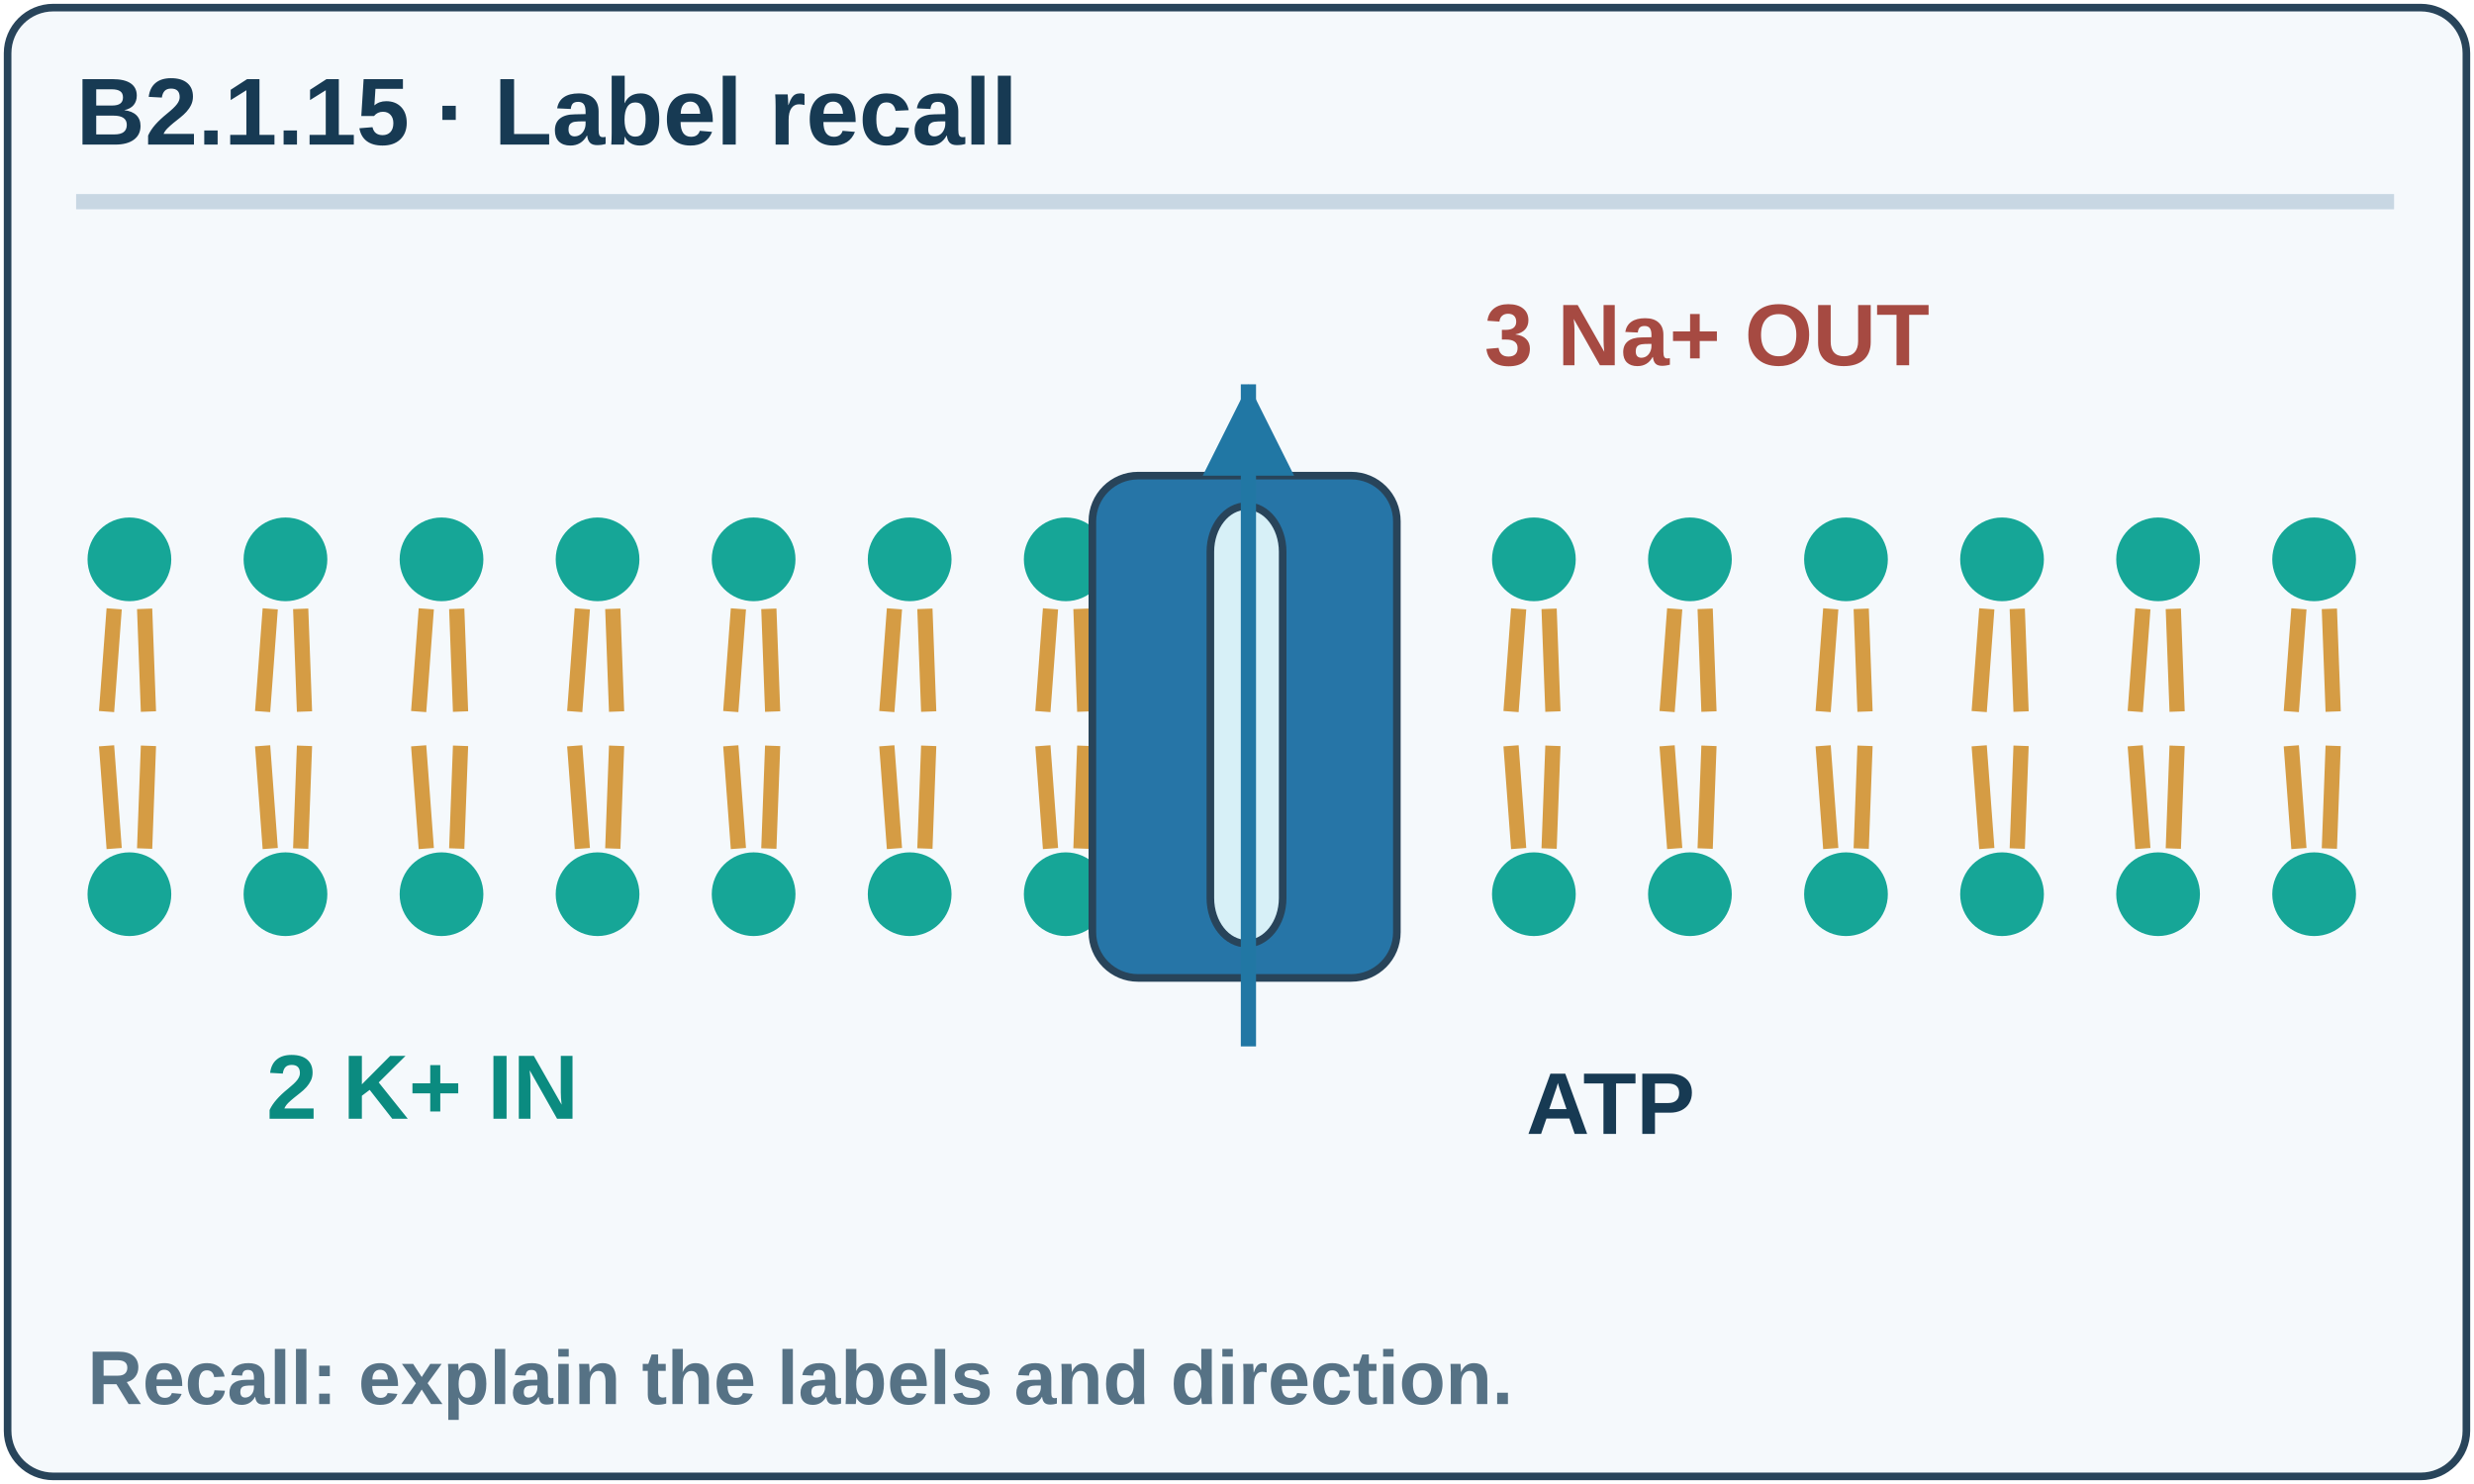
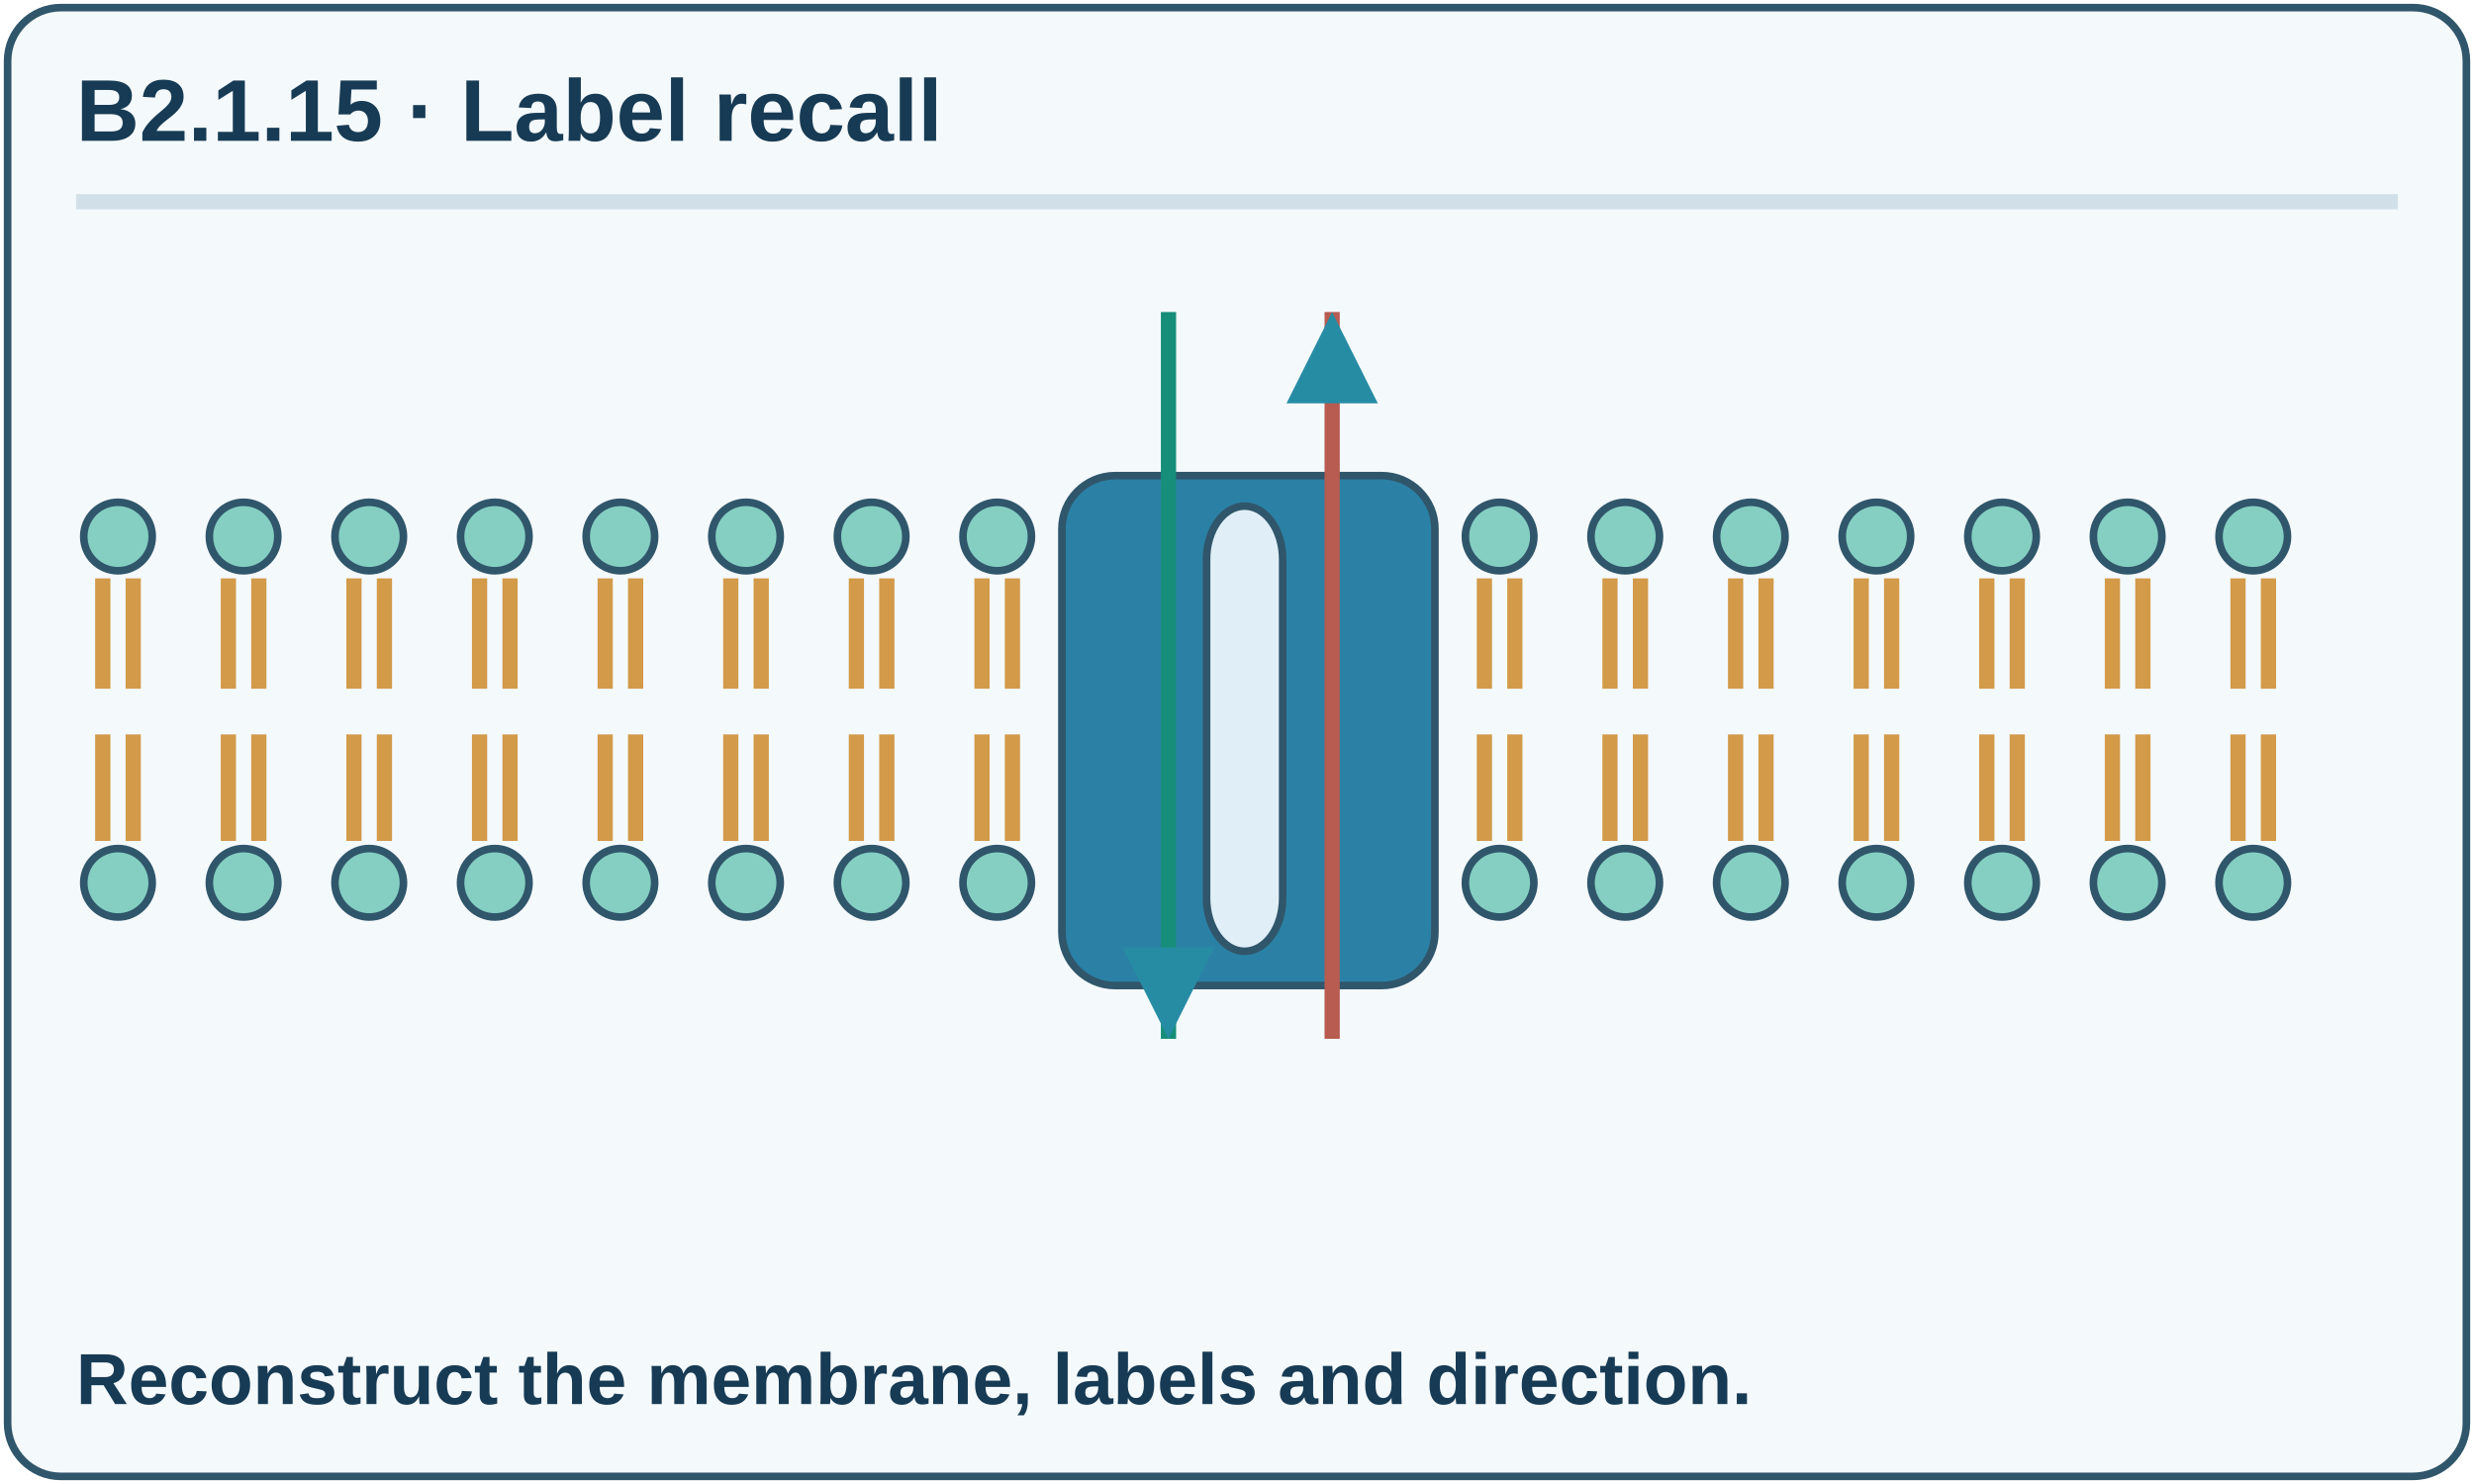
- <svg xmlns="http://www.w3.org/2000/svg" viewBox="0 0 650 390" role="img" aria-labelledby="title desc">
+ <svg xmlns="http://www.w3.org/2000/svg" viewBox="0 0 650 390" role="img" aria-labelledby="title">
  <defs>
    <marker id="tip" markerWidth="7" markerHeight="7" refX="6" refY="3" orient="auto">
-       <path d="M0 0 L6 3 L0 6" fill="#2177a4" />
+       <path d="M0 0 L6 3 L0 6" fill="#268ca4" />
    </marker>
  </defs>
-   <rect x="2" y="2" width="646" height="386" rx="12" fill="#f5f9fc" stroke="#28445a" stroke-width="2" />
-   <text x="20" y="38" font-size="25" fill="#173a53" font-family="Arial,sans-serif" font-weight="600">B2.1.15 · Label recall</text>
-   <line x1="20" y1="53" x2="629" y2="53" stroke="#c8d7e3" stroke-width="4" />
-   <circle cx="34" cy="147" r="11" fill="#16a697" />
-   <circle cx="34" cy="235" r="11" fill="#16a697" />
-   <line x1="30" y1="160" x2="28" y2="187" stroke="#d59c44" stroke-width="4" />
-   <line x1="38" y1="160" x2="39" y2="187" stroke="#d59c44" stroke-width="4" />
-   <line x1="28" y1="196" x2="30" y2="223" stroke="#d59c44" stroke-width="4" />
-   <line x1="39" y1="196" x2="38" y2="223" stroke="#d59c44" stroke-width="4" />
-   <circle cx="75" cy="147" r="11" fill="#16a697" />
-   <circle cx="75" cy="235" r="11" fill="#16a697" />
-   <line x1="71" y1="160" x2="69" y2="187" stroke="#d59c44" stroke-width="4" />
-   <line x1="79" y1="160" x2="80" y2="187" stroke="#d59c44" stroke-width="4" />
-   <line x1="69" y1="196" x2="71" y2="223" stroke="#d59c44" stroke-width="4" />
-   <line x1="80" y1="196" x2="79" y2="223" stroke="#d59c44" stroke-width="4" />
-   <circle cx="116" cy="147" r="11" fill="#16a697" />
-   <circle cx="116" cy="235" r="11" fill="#16a697" />
-   <line x1="112" y1="160" x2="110" y2="187" stroke="#d59c44" stroke-width="4" />
-   <line x1="120" y1="160" x2="121" y2="187" stroke="#d59c44" stroke-width="4" />
-   <line x1="110" y1="196" x2="112" y2="223" stroke="#d59c44" stroke-width="4" />
-   <line x1="121" y1="196" x2="120" y2="223" stroke="#d59c44" stroke-width="4" />
-   <circle cx="157" cy="147" r="11" fill="#16a697" />
-   <circle cx="157" cy="235" r="11" fill="#16a697" />
-   <line x1="153" y1="160" x2="151" y2="187" stroke="#d59c44" stroke-width="4" />
-   <line x1="161" y1="160" x2="162" y2="187" stroke="#d59c44" stroke-width="4" />
-   <line x1="151" y1="196" x2="153" y2="223" stroke="#d59c44" stroke-width="4" />
-   <line x1="162" y1="196" x2="161" y2="223" stroke="#d59c44" stroke-width="4" />
-   <circle cx="198" cy="147" r="11" fill="#16a697" />
-   <circle cx="198" cy="235" r="11" fill="#16a697" />
-   <line x1="194" y1="160" x2="192" y2="187" stroke="#d59c44" stroke-width="4" />
-   <line x1="202" y1="160" x2="203" y2="187" stroke="#d59c44" stroke-width="4" />
-   <line x1="192" y1="196" x2="194" y2="223" stroke="#d59c44" stroke-width="4" />
-   <line x1="203" y1="196" x2="202" y2="223" stroke="#d59c44" stroke-width="4" />
-   <circle cx="239" cy="147" r="11" fill="#16a697" />
-   <circle cx="239" cy="235" r="11" fill="#16a697" />
-   <line x1="235" y1="160" x2="233" y2="187" stroke="#d59c44" stroke-width="4" />
-   <line x1="243" y1="160" x2="244" y2="187" stroke="#d59c44" stroke-width="4" />
-   <line x1="233" y1="196" x2="235" y2="223" stroke="#d59c44" stroke-width="4" />
-   <line x1="244" y1="196" x2="243" y2="223" stroke="#d59c44" stroke-width="4" />
-   <circle cx="280" cy="147" r="11" fill="#16a697" />
-   <circle cx="280" cy="235" r="11" fill="#16a697" />
-   <line x1="276" y1="160" x2="274" y2="187" stroke="#d59c44" stroke-width="4" />
-   <line x1="284" y1="160" x2="285" y2="187" stroke="#d59c44" stroke-width="4" />
-   <line x1="274" y1="196" x2="276" y2="223" stroke="#d59c44" stroke-width="4" />
-   <line x1="285" y1="196" x2="284" y2="223" stroke="#d59c44" stroke-width="4" />
-   <circle cx="403" cy="147" r="11" fill="#16a697" />
-   <circle cx="403" cy="235" r="11" fill="#16a697" />
-   <line x1="399" y1="160" x2="397" y2="187" stroke="#d59c44" stroke-width="4" />
-   <line x1="407" y1="160" x2="408" y2="187" stroke="#d59c44" stroke-width="4" />
-   <line x1="397" y1="196" x2="399" y2="223" stroke="#d59c44" stroke-width="4" />
-   <line x1="408" y1="196" x2="407" y2="223" stroke="#d59c44" stroke-width="4" />
-   <circle cx="444" cy="147" r="11" fill="#16a697" />
-   <circle cx="444" cy="235" r="11" fill="#16a697" />
-   <line x1="440" y1="160" x2="438" y2="187" stroke="#d59c44" stroke-width="4" />
-   <line x1="448" y1="160" x2="449" y2="187" stroke="#d59c44" stroke-width="4" />
-   <line x1="438" y1="196" x2="440" y2="223" stroke="#d59c44" stroke-width="4" />
-   <line x1="449" y1="196" x2="448" y2="223" stroke="#d59c44" stroke-width="4" />
-   <circle cx="485" cy="147" r="11" fill="#16a697" />
-   <circle cx="485" cy="235" r="11" fill="#16a697" />
-   <line x1="481" y1="160" x2="479" y2="187" stroke="#d59c44" stroke-width="4" />
-   <line x1="489" y1="160" x2="490" y2="187" stroke="#d59c44" stroke-width="4" />
-   <line x1="479" y1="196" x2="481" y2="223" stroke="#d59c44" stroke-width="4" />
-   <line x1="490" y1="196" x2="489" y2="223" stroke="#d59c44" stroke-width="4" />
-   <circle cx="526" cy="147" r="11" fill="#16a697" />
-   <circle cx="526" cy="235" r="11" fill="#16a697" />
-   <line x1="522" y1="160" x2="520" y2="187" stroke="#d59c44" stroke-width="4" />
-   <line x1="530" y1="160" x2="531" y2="187" stroke="#d59c44" stroke-width="4" />
-   <line x1="520" y1="196" x2="522" y2="223" stroke="#d59c44" stroke-width="4" />
-   <line x1="531" y1="196" x2="530" y2="223" stroke="#d59c44" stroke-width="4" />
-   <circle cx="567" cy="147" r="11" fill="#16a697" />
-   <circle cx="567" cy="235" r="11" fill="#16a697" />
-   <line x1="563" y1="160" x2="561" y2="187" stroke="#d59c44" stroke-width="4" />
-   <line x1="571" y1="160" x2="572" y2="187" stroke="#d59c44" stroke-width="4" />
-   <line x1="561" y1="196" x2="563" y2="223" stroke="#d59c44" stroke-width="4" />
-   <line x1="572" y1="196" x2="571" y2="223" stroke="#d59c44" stroke-width="4" />
-   <circle cx="608" cy="147" r="11" fill="#16a697" />
-   <circle cx="608" cy="235" r="11" fill="#16a697" />
-   <line x1="604" y1="160" x2="602" y2="187" stroke="#d59c44" stroke-width="4" />
-   <line x1="612" y1="160" x2="613" y2="187" stroke="#d59c44" stroke-width="4" />
-   <line x1="602" y1="196" x2="604" y2="223" stroke="#d59c44" stroke-width="4" />
-   <line x1="613" y1="196" x2="612" y2="223" stroke="#d59c44" stroke-width="4" />
-   <rect x="287" y="125" width="80" height="132" rx="12" fill="#2675a7" stroke="#28445a" stroke-width="2" />
-   <rect x="318" y="133" width="19" height="115" rx="12" fill="#d7f0f7" stroke="#28445a" stroke-width="2" />
-   <line x1="328" y1="275" x2="328" y2="101" stroke="#2177a4" stroke-width="4" marker-end="url(#tip)" />
-   <text x="390" y="96" font-size="23" fill="#a64a42" font-family="Arial,sans-serif" font-weight="600">3 Na+ OUT</text>
-   <text x="70" y="294" font-size="24" fill="#0b8b80" font-family="Arial,sans-serif" font-weight="600">2 K+ IN</text>
-   <text x="401" y="298" font-size="23" fill="#173a53" font-family="Arial,sans-serif" font-weight="600">ATP</text>
-   <text x="23" y="369" font-size="20" fill="#567285" font-family="Arial,sans-serif" font-weight="600">Recall: explain the labels and direction.</text>
+   <rect x="2" y="2" width="646" height="386" rx="14" fill="#f4f9fc" stroke="#30566b" stroke-width="2" />
+   <text x="20" y="37" fill="#173b54" font-family="Arial,sans-serif" font-size="23" font-weight="600">B2.1.15 · Label recall</text>
+   <path d="M20 53 L630 53" fill="none" stroke="#d1e0e8" stroke-width="4" />
+   <circle cx="31" cy="141" r="9" fill="#85cfc2" stroke="#30566b" stroke-width="2" />
+   <circle cx="31" cy="232" r="9" fill="#85cfc2" stroke="#30566b" stroke-width="2" />
+   <path d="M27 152 L27 181" fill="none" stroke="#d29a49" stroke-width="4" />
+   <path d="M35 152 L35 181" fill="none" stroke="#d29a49" stroke-width="4" />
+   <path d="M27 193 L27 221" fill="none" stroke="#d29a49" stroke-width="4" />
+   <path d="M35 193 L35 221" fill="none" stroke="#d29a49" stroke-width="4" />
+   <circle cx="64" cy="141" r="9" fill="#85cfc2" stroke="#30566b" stroke-width="2" />
+   <circle cx="64" cy="232" r="9" fill="#85cfc2" stroke="#30566b" stroke-width="2" />
+   <path d="M60 152 L60 181" fill="none" stroke="#d29a49" stroke-width="4" />
+   <path d="M68 152 L68 181" fill="none" stroke="#d29a49" stroke-width="4" />
+   <path d="M60 193 L60 221" fill="none" stroke="#d29a49" stroke-width="4" />
+   <path d="M68 193 L68 221" fill="none" stroke="#d29a49" stroke-width="4" />
+   <circle cx="97" cy="141" r="9" fill="#85cfc2" stroke="#30566b" stroke-width="2" />
+   <circle cx="97" cy="232" r="9" fill="#85cfc2" stroke="#30566b" stroke-width="2" />
+   <path d="M93 152 L93 181" fill="none" stroke="#d29a49" stroke-width="4" />
+   <path d="M101 152 L101 181" fill="none" stroke="#d29a49" stroke-width="4" />
+   <path d="M93 193 L93 221" fill="none" stroke="#d29a49" stroke-width="4" />
+   <path d="M101 193 L101 221" fill="none" stroke="#d29a49" stroke-width="4" />
+   <circle cx="130" cy="141" r="9" fill="#85cfc2" stroke="#30566b" stroke-width="2" />
+   <circle cx="130" cy="232" r="9" fill="#85cfc2" stroke="#30566b" stroke-width="2" />
+   <path d="M126 152 L126 181" fill="none" stroke="#d29a49" stroke-width="4" />
+   <path d="M134 152 L134 181" fill="none" stroke="#d29a49" stroke-width="4" />
+   <path d="M126 193 L126 221" fill="none" stroke="#d29a49" stroke-width="4" />
+   <path d="M134 193 L134 221" fill="none" stroke="#d29a49" stroke-width="4" />
+   <circle cx="163" cy="141" r="9" fill="#85cfc2" stroke="#30566b" stroke-width="2" />
+   <circle cx="163" cy="232" r="9" fill="#85cfc2" stroke="#30566b" stroke-width="2" />
+   <path d="M159 152 L159 181" fill="none" stroke="#d29a49" stroke-width="4" />
+   <path d="M167 152 L167 181" fill="none" stroke="#d29a49" stroke-width="4" />
+   <path d="M159 193 L159 221" fill="none" stroke="#d29a49" stroke-width="4" />
+   <path d="M167 193 L167 221" fill="none" stroke="#d29a49" stroke-width="4" />
+   <circle cx="196" cy="141" r="9" fill="#85cfc2" stroke="#30566b" stroke-width="2" />
+   <circle cx="196" cy="232" r="9" fill="#85cfc2" stroke="#30566b" stroke-width="2" />
+   <path d="M192 152 L192 181" fill="none" stroke="#d29a49" stroke-width="4" />
+   <path d="M200 152 L200 181" fill="none" stroke="#d29a49" stroke-width="4" />
+   <path d="M192 193 L192 221" fill="none" stroke="#d29a49" stroke-width="4" />
+   <path d="M200 193 L200 221" fill="none" stroke="#d29a49" stroke-width="4" />
+   <circle cx="229" cy="141" r="9" fill="#85cfc2" stroke="#30566b" stroke-width="2" />
+   <circle cx="229" cy="232" r="9" fill="#85cfc2" stroke="#30566b" stroke-width="2" />
+   <path d="M225 152 L225 181" fill="none" stroke="#d29a49" stroke-width="4" />
+   <path d="M233 152 L233 181" fill="none" stroke="#d29a49" stroke-width="4" />
+   <path d="M225 193 L225 221" fill="none" stroke="#d29a49" stroke-width="4" />
+   <path d="M233 193 L233 221" fill="none" stroke="#d29a49" stroke-width="4" />
+   <circle cx="262" cy="141" r="9" fill="#85cfc2" stroke="#30566b" stroke-width="2" />
+   <circle cx="262" cy="232" r="9" fill="#85cfc2" stroke="#30566b" stroke-width="2" />
+   <path d="M258 152 L258 181" fill="none" stroke="#d29a49" stroke-width="4" />
+   <path d="M266 152 L266 181" fill="none" stroke="#d29a49" stroke-width="4" />
+   <path d="M258 193 L258 221" fill="none" stroke="#d29a49" stroke-width="4" />
+   <path d="M266 193 L266 221" fill="none" stroke="#d29a49" stroke-width="4" />
+   <circle cx="394" cy="141" r="9" fill="#85cfc2" stroke="#30566b" stroke-width="2" />
+   <circle cx="394" cy="232" r="9" fill="#85cfc2" stroke="#30566b" stroke-width="2" />
+   <path d="M390 152 L390 181" fill="none" stroke="#d29a49" stroke-width="4" />
+   <path d="M398 152 L398 181" fill="none" stroke="#d29a49" stroke-width="4" />
+   <path d="M390 193 L390 221" fill="none" stroke="#d29a49" stroke-width="4" />
+   <path d="M398 193 L398 221" fill="none" stroke="#d29a49" stroke-width="4" />
+   <circle cx="427" cy="141" r="9" fill="#85cfc2" stroke="#30566b" stroke-width="2" />
+   <circle cx="427" cy="232" r="9" fill="#85cfc2" stroke="#30566b" stroke-width="2" />
+   <path d="M423 152 L423 181" fill="none" stroke="#d29a49" stroke-width="4" />
+   <path d="M431 152 L431 181" fill="none" stroke="#d29a49" stroke-width="4" />
+   <path d="M423 193 L423 221" fill="none" stroke="#d29a49" stroke-width="4" />
+   <path d="M431 193 L431 221" fill="none" stroke="#d29a49" stroke-width="4" />
+   <circle cx="460" cy="141" r="9" fill="#85cfc2" stroke="#30566b" stroke-width="2" />
+   <circle cx="460" cy="232" r="9" fill="#85cfc2" stroke="#30566b" stroke-width="2" />
+   <path d="M456 152 L456 181" fill="none" stroke="#d29a49" stroke-width="4" />
+   <path d="M464 152 L464 181" fill="none" stroke="#d29a49" stroke-width="4" />
+   <path d="M456 193 L456 221" fill="none" stroke="#d29a49" stroke-width="4" />
+   <path d="M464 193 L464 221" fill="none" stroke="#d29a49" stroke-width="4" />
+   <circle cx="493" cy="141" r="9" fill="#85cfc2" stroke="#30566b" stroke-width="2" />
+   <circle cx="493" cy="232" r="9" fill="#85cfc2" stroke="#30566b" stroke-width="2" />
+   <path d="M489 152 L489 181" fill="none" stroke="#d29a49" stroke-width="4" />
+   <path d="M497 152 L497 181" fill="none" stroke="#d29a49" stroke-width="4" />
+   <path d="M489 193 L489 221" fill="none" stroke="#d29a49" stroke-width="4" />
+   <path d="M497 193 L497 221" fill="none" stroke="#d29a49" stroke-width="4" />
+   <circle cx="526" cy="141" r="9" fill="#85cfc2" stroke="#30566b" stroke-width="2" />
+   <circle cx="526" cy="232" r="9" fill="#85cfc2" stroke="#30566b" stroke-width="2" />
+   <path d="M522 152 L522 181" fill="none" stroke="#d29a49" stroke-width="4" />
+   <path d="M530 152 L530 181" fill="none" stroke="#d29a49" stroke-width="4" />
+   <path d="M522 193 L522 221" fill="none" stroke="#d29a49" stroke-width="4" />
+   <path d="M530 193 L530 221" fill="none" stroke="#d29a49" stroke-width="4" />
+   <circle cx="559" cy="141" r="9" fill="#85cfc2" stroke="#30566b" stroke-width="2" />
+   <circle cx="559" cy="232" r="9" fill="#85cfc2" stroke="#30566b" stroke-width="2" />
+   <path d="M555 152 L555 181" fill="none" stroke="#d29a49" stroke-width="4" />
+   <path d="M563 152 L563 181" fill="none" stroke="#d29a49" stroke-width="4" />
+   <path d="M555 193 L555 221" fill="none" stroke="#d29a49" stroke-width="4" />
+   <path d="M563 193 L563 221" fill="none" stroke="#d29a49" stroke-width="4" />
+   <circle cx="592" cy="141" r="9" fill="#85cfc2" stroke="#30566b" stroke-width="2" />
+   <circle cx="592" cy="232" r="9" fill="#85cfc2" stroke="#30566b" stroke-width="2" />
+   <path d="M588 152 L588 181" fill="none" stroke="#d29a49" stroke-width="4" />
+   <path d="M596 152 L596 181" fill="none" stroke="#d29a49" stroke-width="4" />
+   <path d="M588 193 L588 221" fill="none" stroke="#d29a49" stroke-width="4" />
+   <path d="M596 193 L596 221" fill="none" stroke="#d29a49" stroke-width="4" />
+   <rect x="279" y="125" width="98" height="134" rx="14" fill="#2b81a5" stroke="#30566b" stroke-width="2" />
+   <rect x="317" y="133" width="20" height="117" rx="14" fill="#e0eff7" stroke="#30566b" stroke-width="2" />
+   <path d="M350 273 L350 82" fill="none" stroke="#b85b50" stroke-width="4" marker-end="url(#tip)" />
+   <path d="M307 82 L307 273" fill="none" stroke="#168e7a" stroke-width="4" marker-end="url(#tip)" />
+   <text x="20" y="369" fill="#173b54" font-family="Arial,sans-serif" font-size="19" font-weight="600">Reconstruct the membrane, labels and direction.</text>
</svg>
